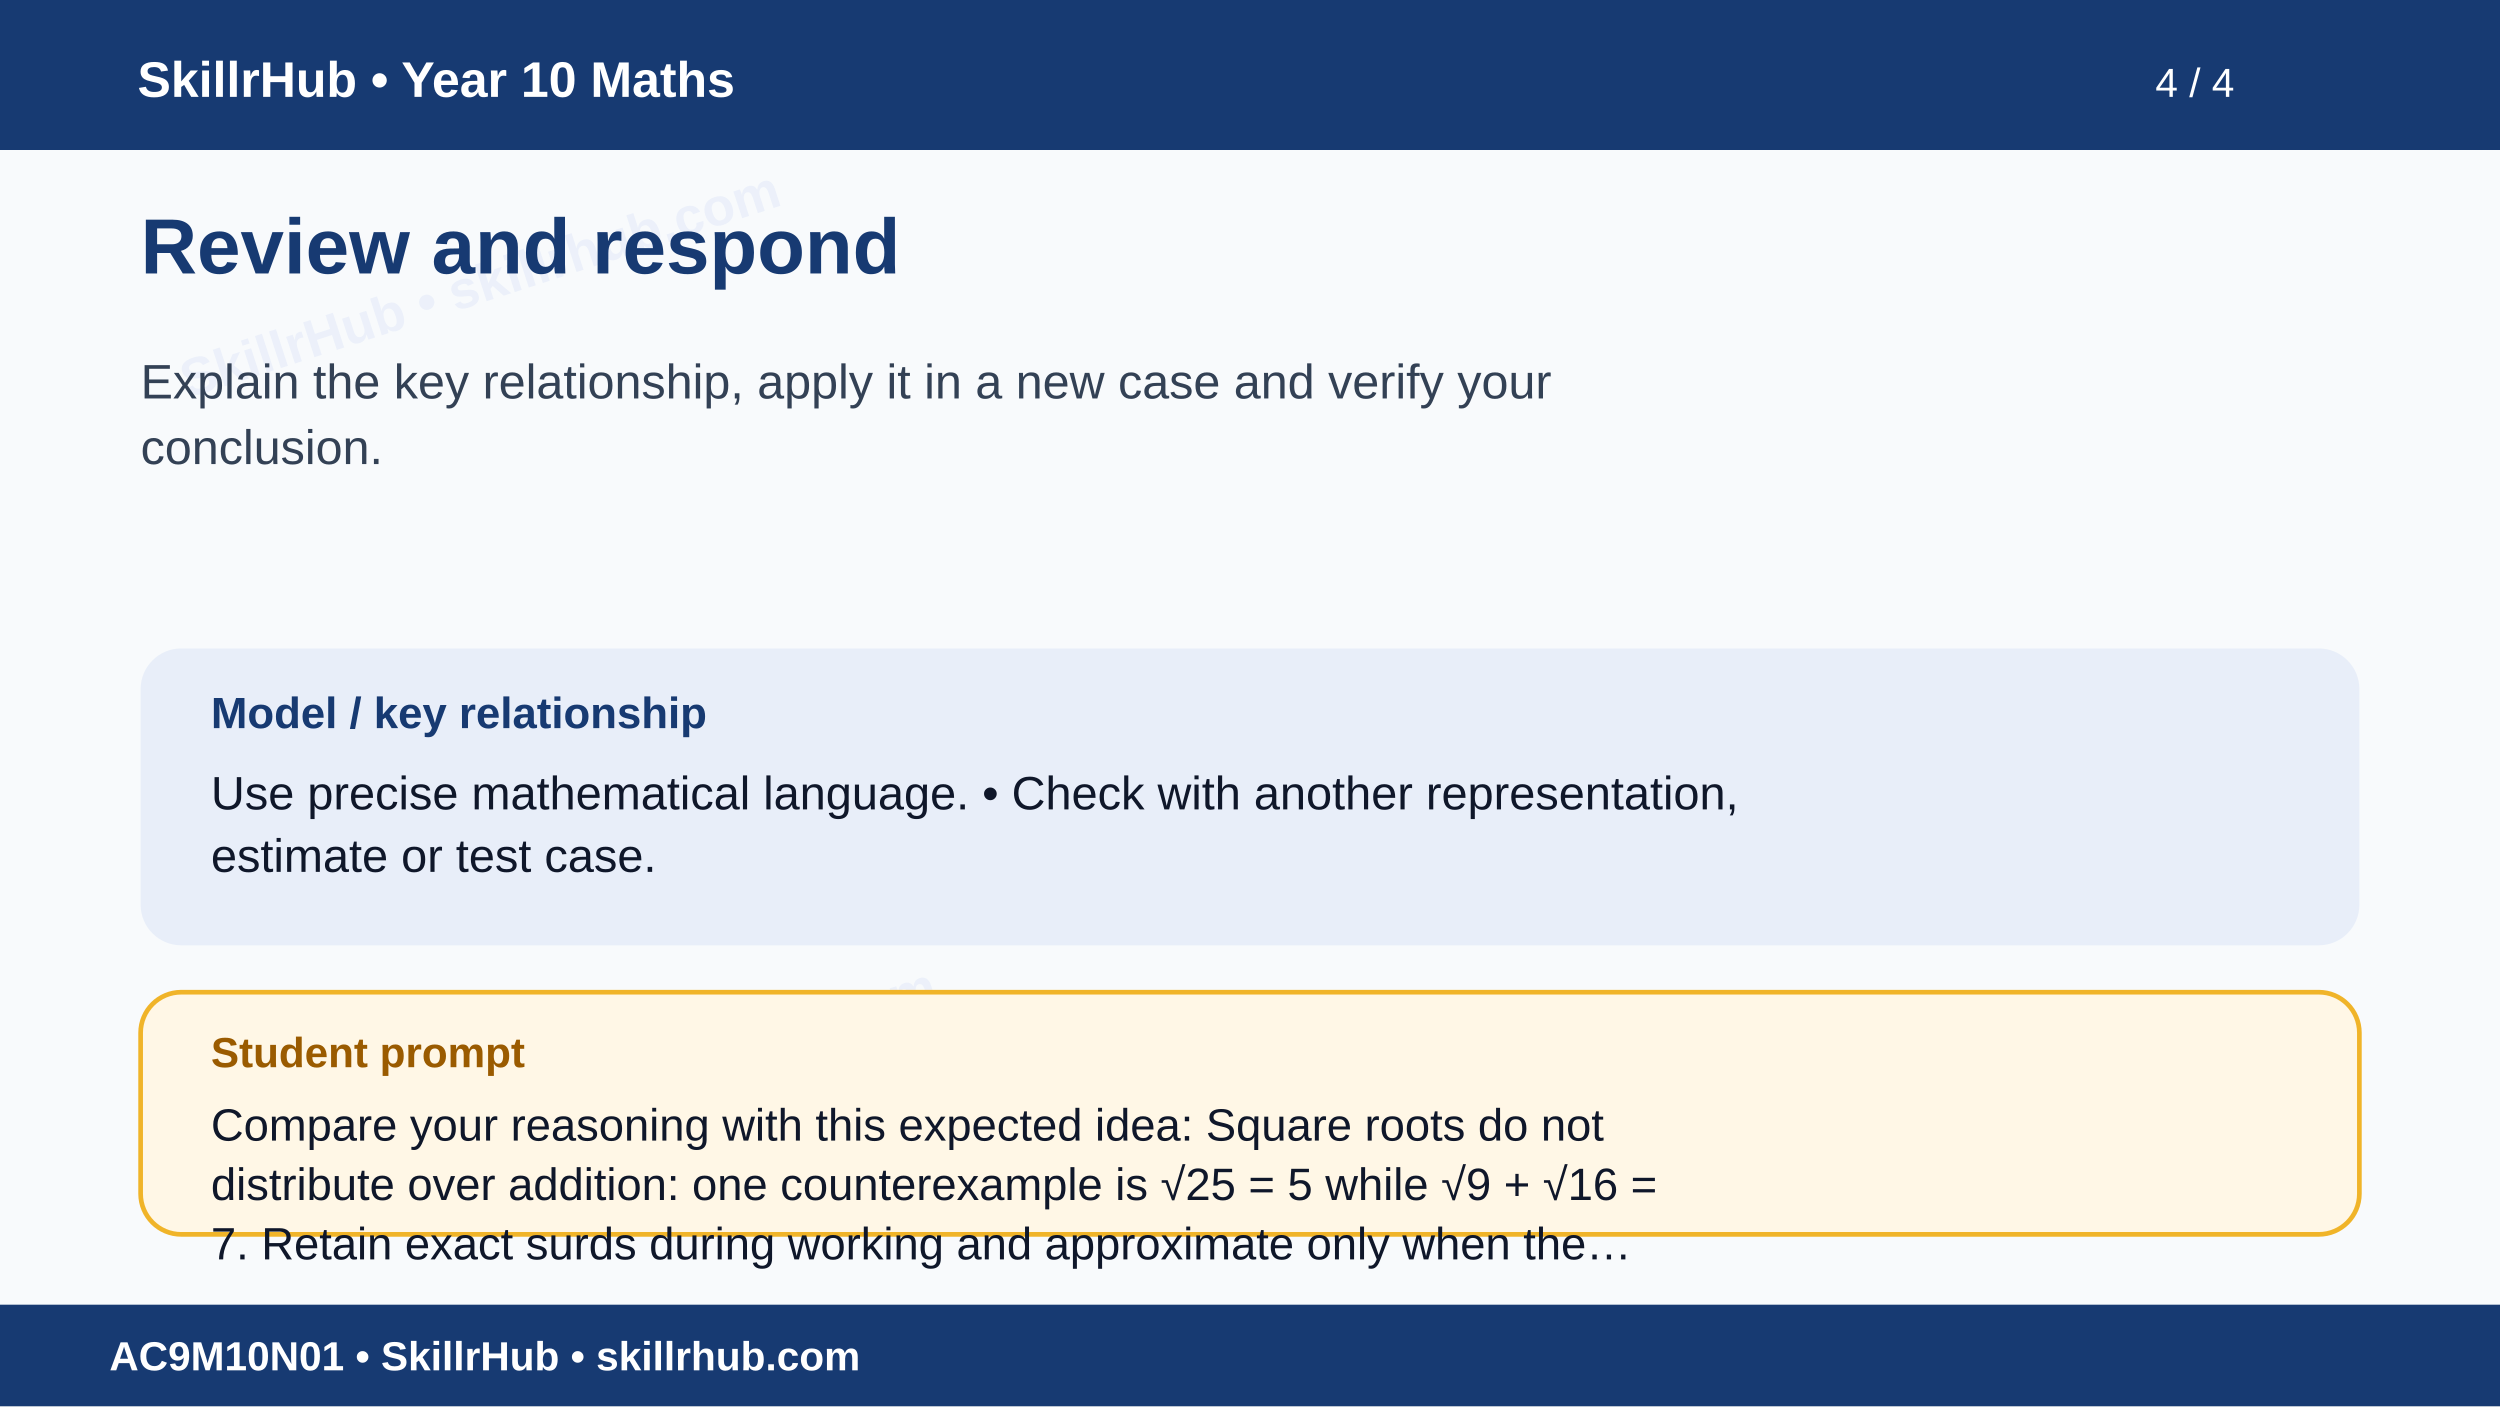
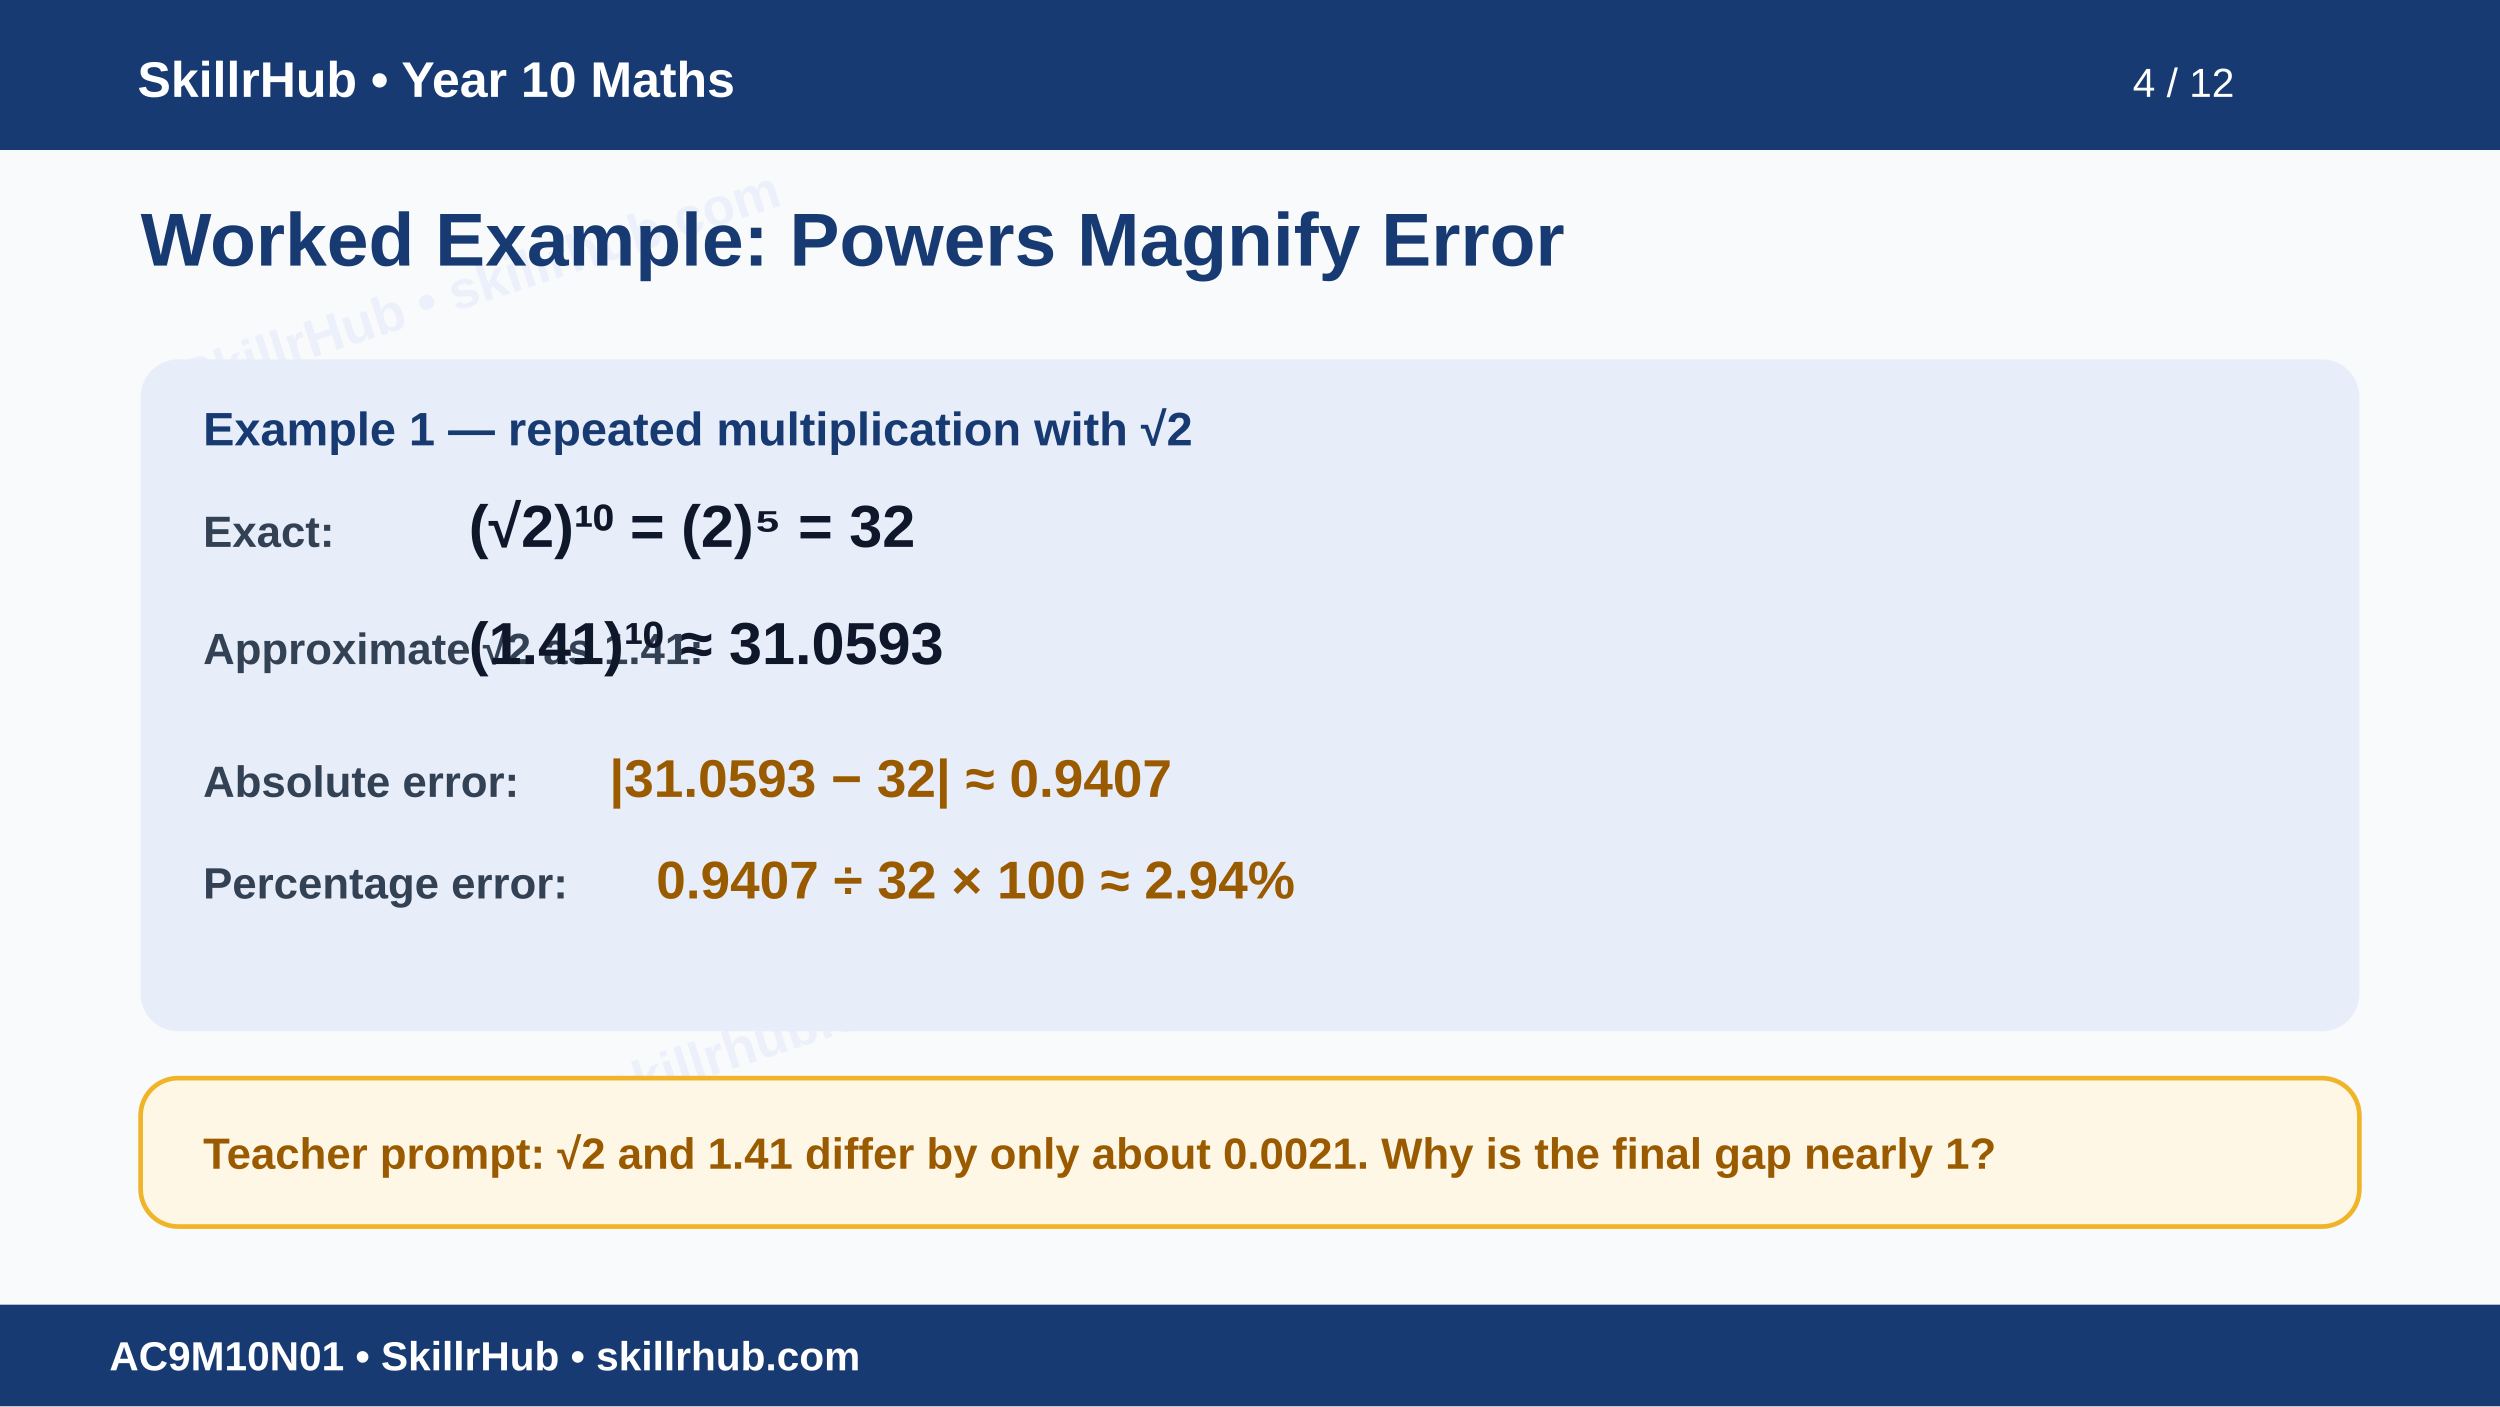
<svg xmlns="http://www.w3.org/2000/svg" width="1600" height="900" viewBox="0 0 1600 900" role="img" aria-labelledby="title desc">
  <rect width="1600" height="900" fill="#f8fafc" />
  <g opacity=".055" fill="#1d4ed8" font-family="Arial,Helvetica,sans-serif" font-size="34" font-weight="700">
    <text x="120" y="255" transform="rotate(-18 120 255)">SkillrHub • skillrhub.com</text>
    <text x="790" y="560" transform="rotate(-18 790 560)">SkillrHub • skillrhub.com</text>
    <text x="220" y="765" transform="rotate(-18 220 765)">SkillrHub • skillrhub.com</text>
  </g>
  <rect width="1600" height="96" fill="#173a72" />
  <text x="88" y="62" fill="#fff" font-family="Arial,Helvetica,sans-serif" font-size="32" font-weight="700">SkillrHub • Year 10 Maths</text>
-   <text x="1430" y="62" text-anchor="end" fill="#fff" font-family="Arial,Helvetica,sans-serif" font-size="26">4 / 4</text>
-   <text x="90" y="175" fill="#173a72" font-family="Arial,Helvetica,sans-serif" font-size="50" font-weight="700">Review and respond</text>
-   <text x="90" y="255" fill="#334155" font-family="Arial,Helvetica,sans-serif" font-size="31" font-weight="400">Explain the key relationship, apply it in a new case and verify your</text>
-   <text x="90" y="297" fill="#334155" font-family="Arial,Helvetica,sans-serif" font-size="31" font-weight="400">conclusion.</text>
-   <rect x="90" y="415" width="1420" height="190" rx="26" fill="#e8eef9" />
-   <text x="135" y="466" fill="#173a72" font-family="Arial,Helvetica,sans-serif" font-size="28" font-weight="700">Model / key relationship</text>
-   <text x="135" y="518" fill="#0f172a" font-family="Arial,Helvetica,sans-serif" font-size="30" font-weight="400">Use precise mathematical language. • Check with another representation,</text>
-   <text x="135" y="558" fill="#0f172a" font-family="Arial,Helvetica,sans-serif" font-size="30" font-weight="400">estimate or test case.</text>
-   <rect x="90" y="635" width="1420" height="155" rx="26" fill="#fff7e6" stroke="#f0b429" stroke-width="3" />
-   <text x="135" y="683" fill="#9a5b00" font-family="Arial,Helvetica,sans-serif" font-size="27" font-weight="700">Student prompt</text>
-   <text x="135" y="730" fill="#0f172a" font-family="Arial,Helvetica,sans-serif" font-size="29" font-weight="400">Compare your reasoning with this expected idea: Square roots do not</text>
-   <text x="135" y="768" fill="#0f172a" font-family="Arial,Helvetica,sans-serif" font-size="29" font-weight="400">distribute over addition: one counterexample is √25 = 5 while √9 + √16 =</text>
-   <text x="135" y="806" fill="#0f172a" font-family="Arial,Helvetica,sans-serif" font-size="29" font-weight="400">7. Retain exact surds during working and approximate only when the…</text>
+   <text x="1430" y="62" text-anchor="end" fill="#fff" font-family="Arial,Helvetica,sans-serif" font-size="26">4 / 12</text>
+   <text x="90" y="170" fill="#173a72" font-family="Arial,Helvetica,sans-serif" font-size="48" font-weight="700">Worked Example: Powers Magnify Error</text>
+   <rect x="90" y="230" width="1420" height="430" rx="24" fill="#e8eef9" />
+   <text x="130" y="285" fill="#173a72" font-family="Arial,Helvetica,sans-serif" font-size="30" font-weight="700">Example 1 — repeated multiplication with √2</text>
+   <text x="130" y="350" fill="#334155" font-family="Arial,Helvetica,sans-serif" font-size="28" font-weight="700">Exact:</text>
+   <text x="300" y="350" fill="#0f172a" font-family="Arial,Helvetica,sans-serif" font-size="38" font-weight="700">(√2)¹⁰ = (2)⁵ = 32</text>
+   <text x="130" y="425" fill="#334155" font-family="Arial,Helvetica,sans-serif" font-size="28" font-weight="700">Approximate √2 as 1.41:</text>
+   <text x="300" y="425" fill="#0f172a" font-family="Arial,Helvetica,sans-serif" font-size="38" font-weight="700">(1.41)¹⁰ ≈ 31.0593</text>
+   <text x="130" y="510" fill="#334155" font-family="Arial,Helvetica,sans-serif" font-size="28" font-weight="700">Absolute error:</text>
+   <text x="390" y="510" fill="#9a5b00" font-family="Arial,Helvetica,sans-serif" font-size="34" font-weight="700">|31.0593 − 32| ≈ 0.9407</text>
+   <text x="130" y="575" fill="#334155" font-family="Arial,Helvetica,sans-serif" font-size="28" font-weight="700">Percentage error:</text>
+   <text x="420" y="575" fill="#9a5b00" font-family="Arial,Helvetica,sans-serif" font-size="34" font-weight="700">0.9407 ÷ 32 × 100 ≈ 2.94%</text>
+   <rect x="90" y="690" width="1420" height="95" rx="24" fill="#fff7e6" stroke="#f0b429" stroke-width="3" />
+   <text x="130" y="748" fill="#9a5b00" font-family="Arial,Helvetica,sans-serif" font-size="28" font-weight="700">Teacher prompt: √2 and 1.41 differ by only about 0.0021. Why is the final gap nearly 1?</text>
  <rect y="835" width="1600" height="65" fill="#173a72" />
  <text x="70" y="877" fill="#fff" font-family="Arial,Helvetica,sans-serif" font-size="26" font-weight="700">AC9M10N01 • SkillrHub • skillrhub.com</text>
</svg>
